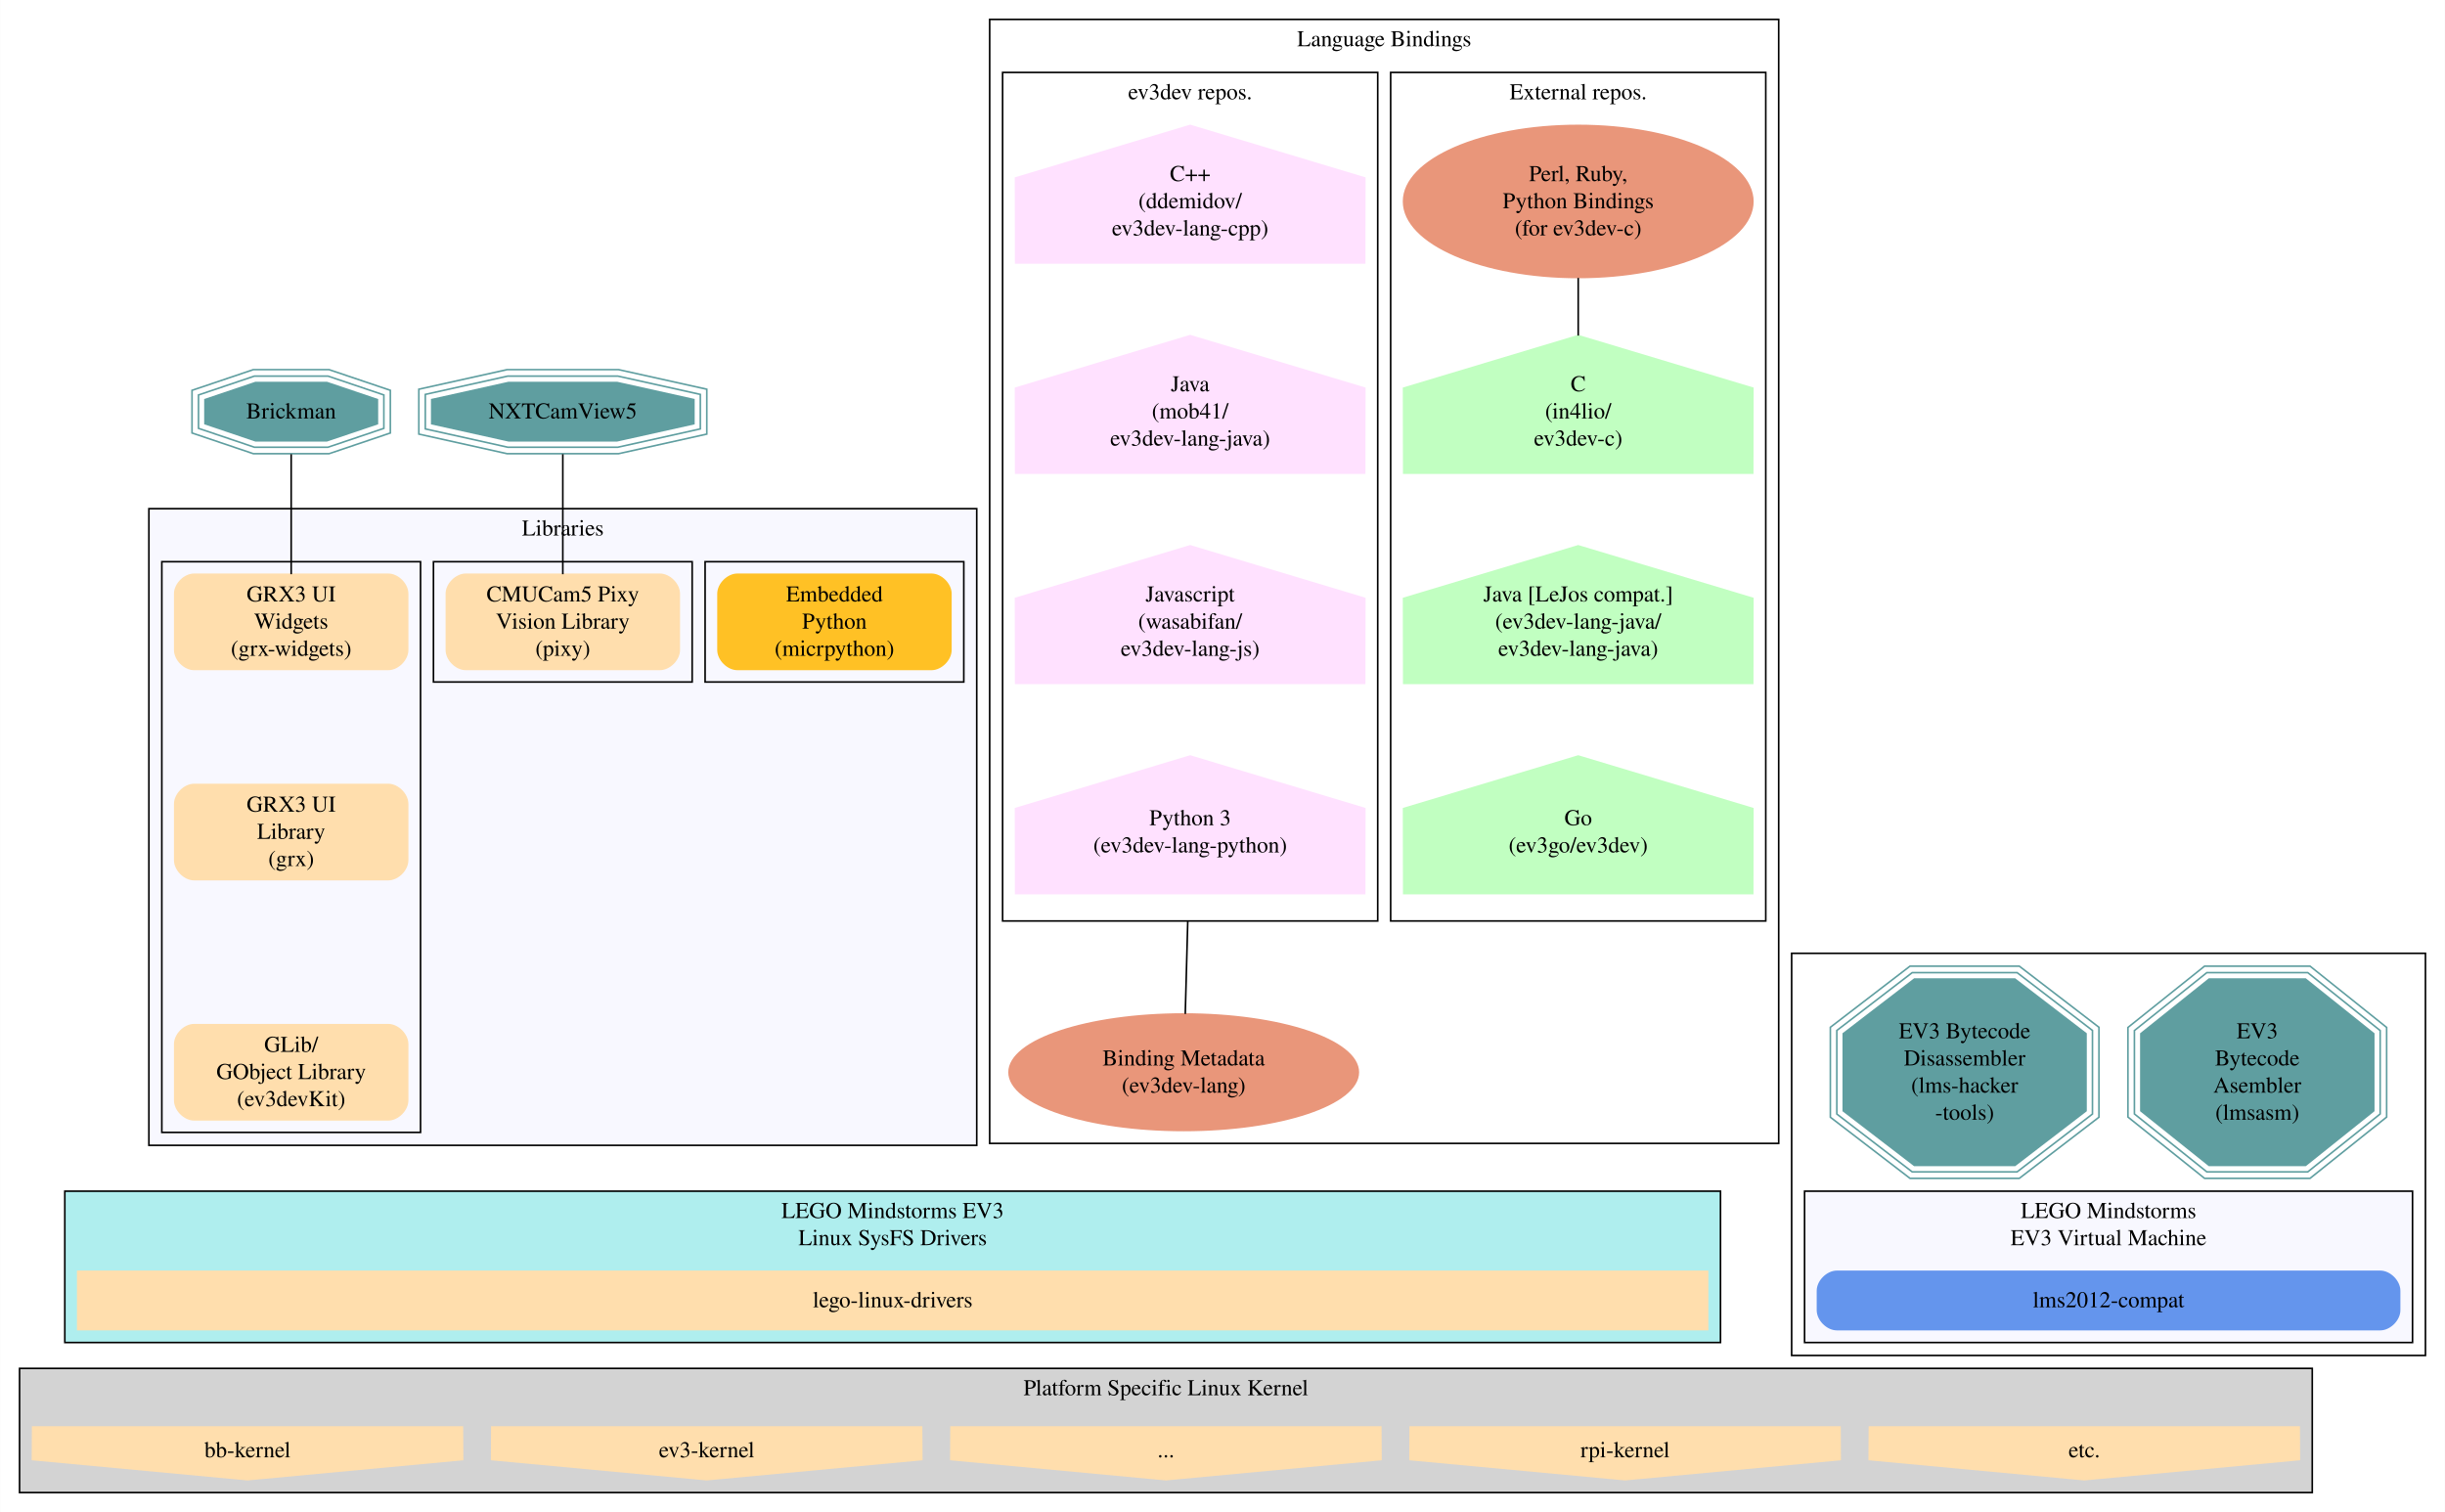
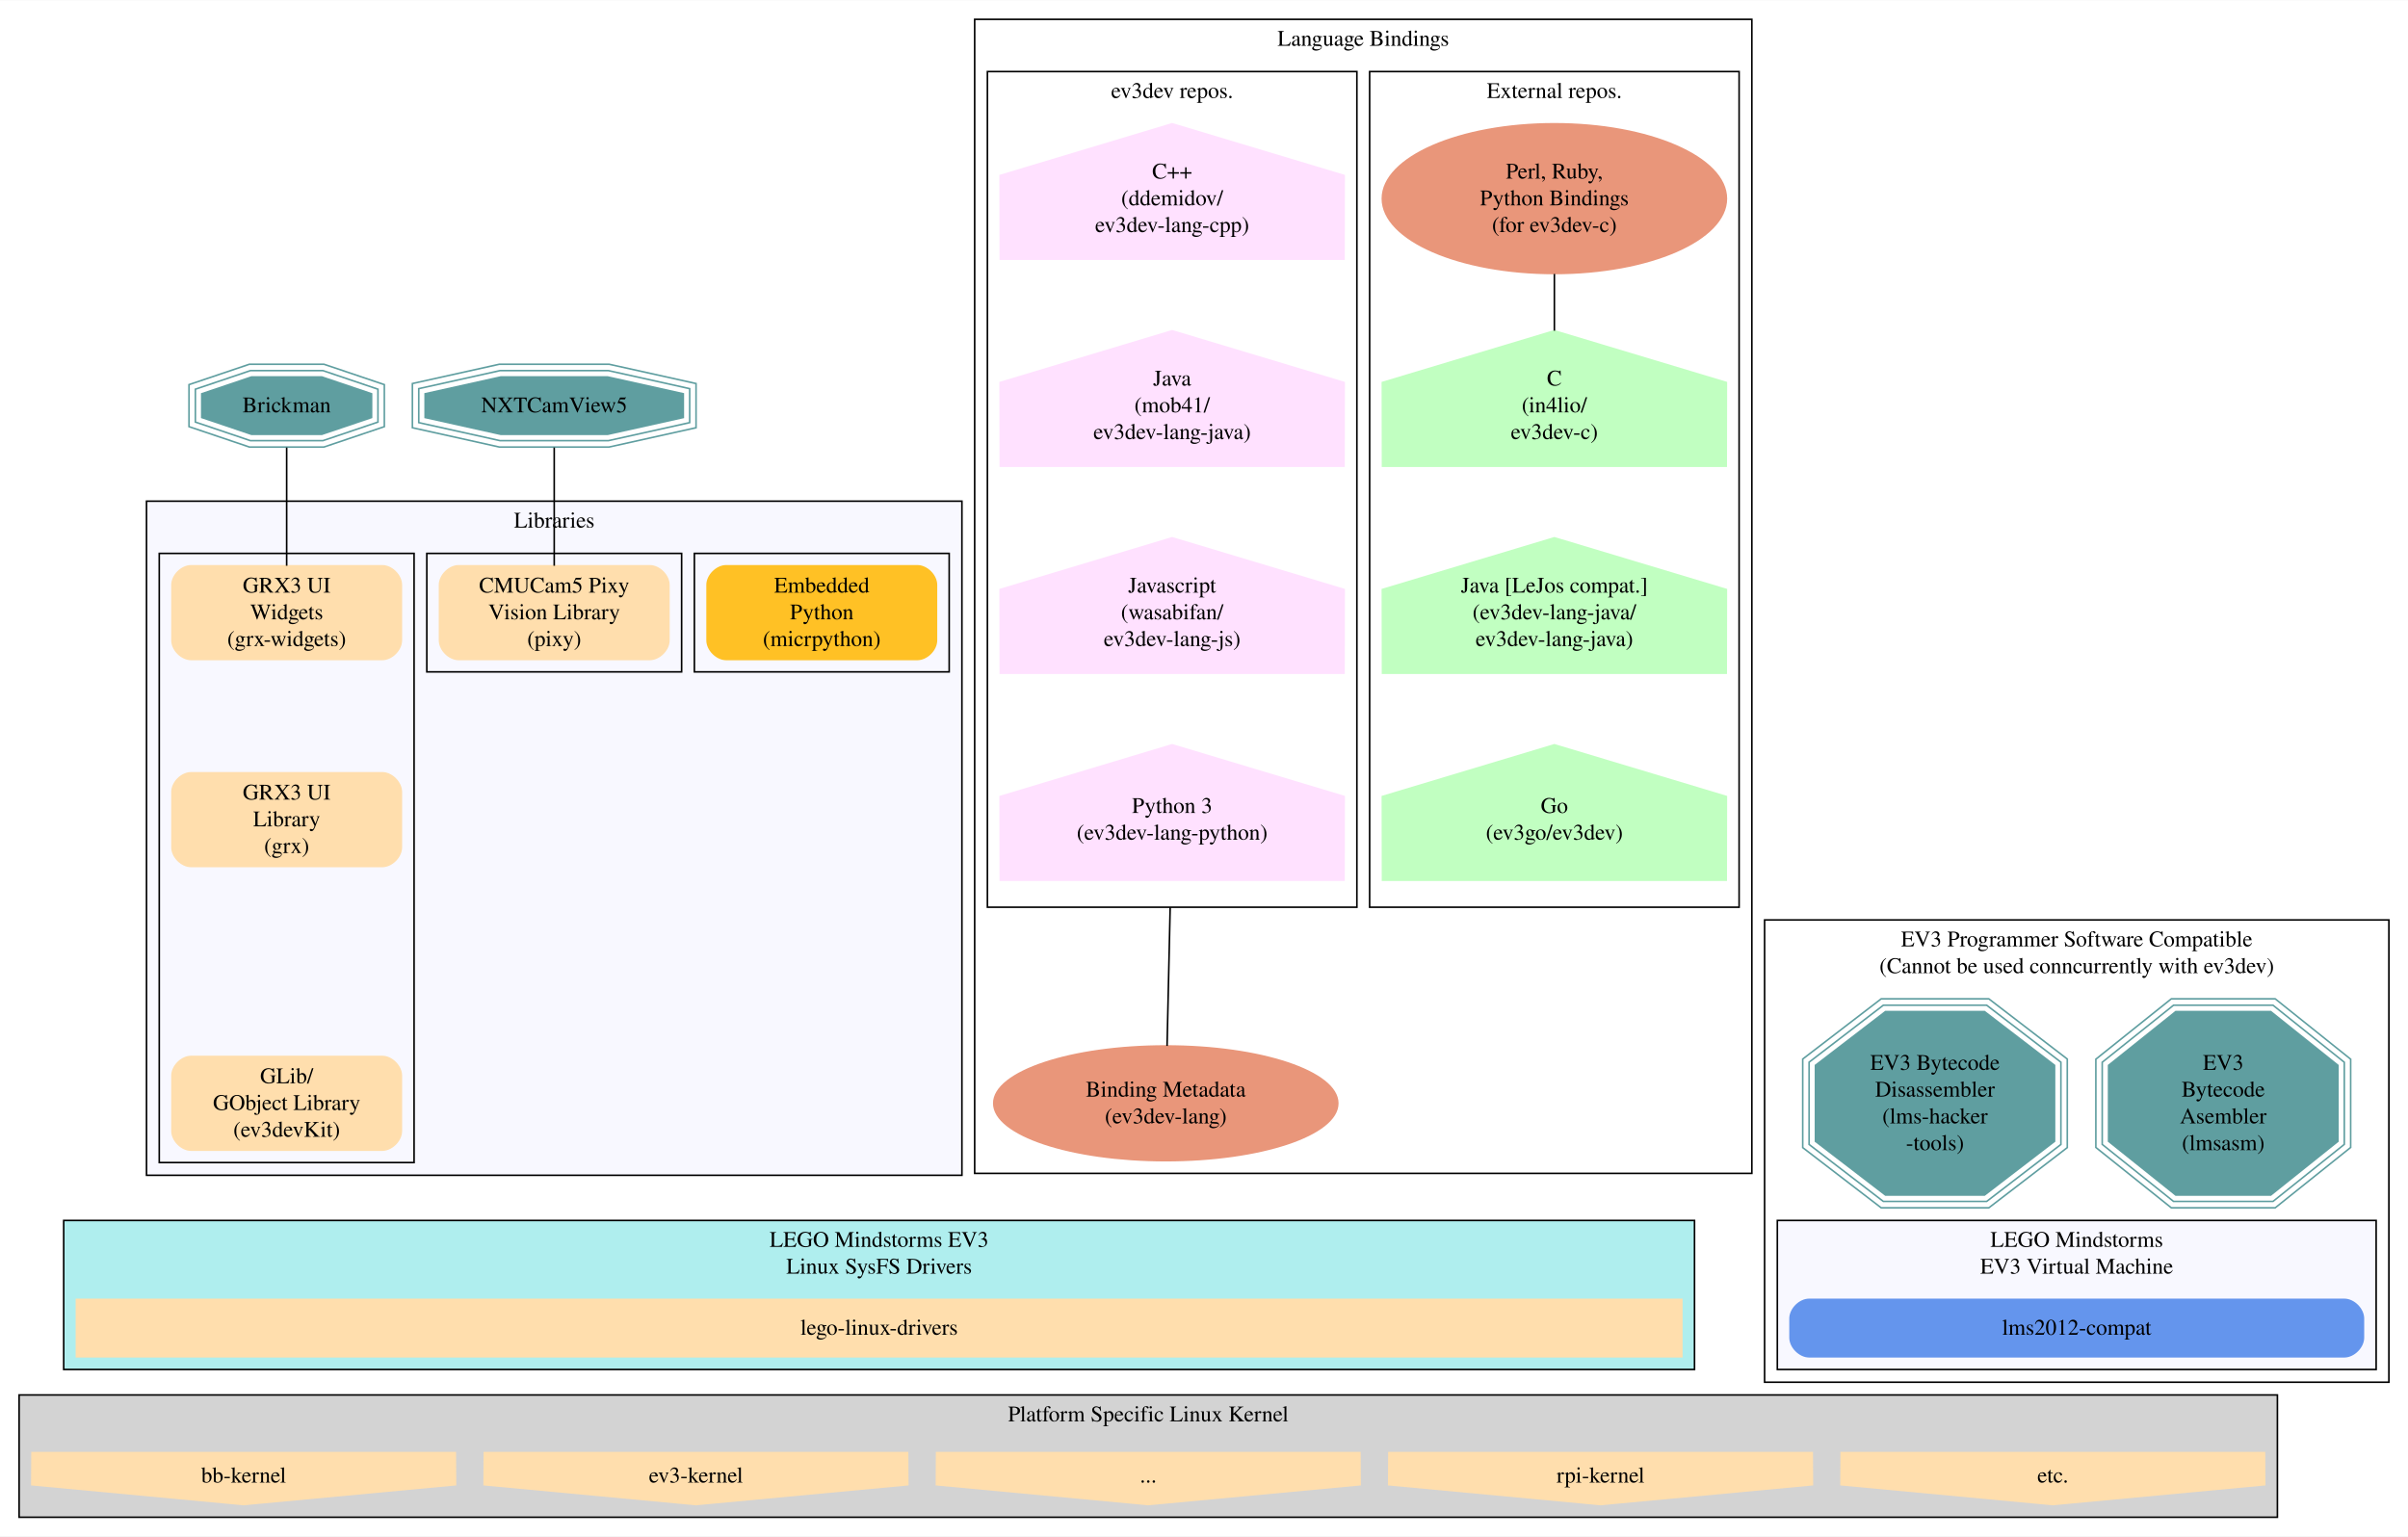
- <svg xmlns="http://www.w3.org/2000/svg" width="1512pt" height="935pt" viewBox="0.00 0.00 1512.00 935.11">
-   <g id="graph0" class="graph" transform="scale(1 1) rotate(0) translate(4 931.1112)">
-     <polygon fill="#ffffff" stroke="transparent" points="-4,4 -4,-931.111 1508,-931.111 1508,4 -4,4" />
+ <svg xmlns="http://www.w3.org/2000/svg" width="1512pt" height="965pt" viewBox="0.00 0.00 1512.00 964.71">
+   <g id="graph0" class="graph" transform="scale(1 1) rotate(0) translate(4 960.7112)">
+     <polygon fill="#ffffff" stroke="transparent" points="-4,4 -4,-960.711 1508,-960.711 1508,4 -4,4" />
    <g id="clust1" class="cluster">
-       <polygon fill="none" stroke="#000000" points="1104,-92.8 1104,-341.511 1496,-341.511 1496,-92.8 1104,-92.8" />
+       <polygon fill="none" stroke="#000000" points="1104,-92.8 1104,-383.111 1496,-383.111 1496,-92.8 1104,-92.8" />
+       <text text-anchor="middle" x="1300" y="-366.511" font-family="Times,serif" font-size="14.00" fill="#000000">EV3 Programmer Software Compatible</text>
+       <text text-anchor="middle" x="1300" y="-349.711" font-family="Times,serif" font-size="14.00" fill="#000000">(Cannot be used conncurrently with ev3dev)</text>
    </g>
    <g id="clust2" class="cluster">
      <polygon fill="#f8f8ff" stroke="#000000" points="1112,-100.8 1112,-194.4 1488,-194.4 1488,-100.8 1112,-100.8" />
      <text text-anchor="middle" x="1300" y="-177.8" font-family="Times,serif" font-size="14.00" fill="#000000">LEGO Mindstorms</text>
      <text text-anchor="middle" x="1300" y="-161" font-family="Times,serif" font-size="14.00" fill="#000000">EV3 Virtual Machine</text>
    </g>
    <g id="clust4" class="cluster">
-       <polygon fill="#f8f8ff" stroke="#000000" points="88,-222.756 88,-616.511 600,-616.511 600,-222.756 88,-222.756" />
-       <text text-anchor="middle" x="344" y="-599.911" font-family="Times,serif" font-size="14.00" fill="#000000">Libraries</text>
+       <polygon fill="#f8f8ff" stroke="#000000" points="88,-222.756 88,-646.111 600,-646.111 600,-222.756 88,-222.756" />
+       <text text-anchor="middle" x="344" y="-629.511" font-family="Times,serif" font-size="14.00" fill="#000000">Libraries</text>
    </g>
    <g id="clust5" class="cluster">
-       <polygon fill="#f8f8ff" stroke="#000000" points="96,-230.756 96,-583.711 256,-583.711 256,-230.756 96,-230.756" />
+       <polygon fill="#f8f8ff" stroke="#000000" points="96,-230.756 96,-613.311 256,-613.311 256,-230.756 96,-230.756" />
    </g>
    <g id="clust6" class="cluster">
-       <polygon fill="#f8f8ff" stroke="#000000" points="264,-509.311 264,-583.711 424,-583.711 424,-509.311 264,-509.311" />
+       <polygon fill="#f8f8ff" stroke="#000000" points="264,-538.911 264,-613.311 424,-613.311 424,-538.911 264,-538.911" />
    </g>
    <g id="clust7" class="cluster">
-       <polygon fill="#f8f8ff" stroke="#000000" points="432,-509.311 432,-583.711 592,-583.711 592,-509.311 432,-509.311" />
+       <polygon fill="#f8f8ff" stroke="#000000" points="432,-538.911 432,-613.311 592,-613.311 592,-538.911 432,-538.911" />
    </g>
    <g id="clust8" class="cluster">
-       <polygon fill="none" stroke="#000000" points="608,-223.956 608,-919.111 1096,-919.111 1096,-223.956 608,-223.956" />
-       <text text-anchor="middle" x="852" y="-902.511" font-family="Times,serif" font-size="14.00" fill="#000000">Language Bindings</text>
+       <polygon fill="none" stroke="#000000" points="608,-223.956 608,-948.711 1096,-948.711 1096,-223.956 608,-223.956" />
+       <text text-anchor="middle" x="852" y="-932.111" font-family="Times,serif" font-size="14.00" fill="#000000">Language Bindings</text>
    </g>
    <g id="clust9" class="cluster">
-       <polygon fill="none" stroke="#000000" points="856,-361.511 856,-886.311 1088,-886.311 1088,-361.511 856,-361.511" />
-       <text text-anchor="middle" x="972" y="-869.711" font-family="Times,serif" font-size="14.00" fill="#000000">External repos.</text>
+       <polygon fill="none" stroke="#000000" points="856,-391.111 856,-915.911 1088,-915.911 1088,-391.111 856,-391.111" />
+       <text text-anchor="middle" x="972" y="-899.311" font-family="Times,serif" font-size="14.00" fill="#000000">External repos.</text>
    </g>
    <g id="clust10" class="cluster">
-       <polygon fill="none" stroke="#000000" points="616,-361.511 616,-886.311 848,-886.311 848,-361.511 616,-361.511" />
-       <text text-anchor="middle" x="732" y="-869.711" font-family="Times,serif" font-size="14.00" fill="#000000">ev3dev repos.</text>
+       <polygon fill="none" stroke="#000000" points="616,-391.111 616,-915.911 848,-915.911 848,-391.111 616,-391.111" />
+       <text text-anchor="middle" x="732" y="-899.311" font-family="Times,serif" font-size="14.00" fill="#000000">ev3dev repos.</text>
    </g>
    <g id="clust11" class="cluster">
      <polygon fill="#afeeee" stroke="#000000" points="36,-100.8 36,-194.4 1060,-194.4 1060,-100.8 36,-100.8" />
      <text text-anchor="middle" x="548" y="-177.8" font-family="Times,serif" font-size="14.00" fill="#000000">LEGO Mindstorms EV3</text>
      <text text-anchor="middle" x="548" y="-161" font-family="Times,serif" font-size="14.00" fill="#000000">Linux SysFS Drivers</text>
    </g>
    <g id="clust12" class="cluster">
      <polygon fill="#d3d3d3" stroke="#000000" points="8,-8 8,-84.8 1426,-84.8 1426,-8 8,-8" />
      <text text-anchor="middle" x="717" y="-68.2" font-family="Times,serif" font-size="14.00" fill="#000000">Platform Specific Linux Kernel</text>
    </g>
    <g id="node1" class="node">
-       <polygon fill="#5f9ea0" stroke="#5f9ea0" points="425.052,-669.055 425.052,-683.967 377.573,-694.511 310.427,-694.511 262.948,-683.967 262.948,-669.055 310.427,-658.511 377.573,-658.511 425.052,-669.055" />
-       <polygon fill="none" stroke="#5f9ea0" points="429.053,-665.846 429.053,-687.176 378.012,-698.511 309.988,-698.511 258.947,-687.176 258.947,-665.846 309.988,-654.511 378.012,-654.511 429.053,-665.846" />
-       <polygon fill="none" stroke="#5f9ea0" points="433.054,-662.638 433.054,-690.385 378.451,-702.511 309.549,-702.511 254.946,-690.385 254.946,-662.638 309.549,-650.511 378.451,-650.511 433.054,-662.638" />
-       <text text-anchor="middle" x="344" y="-672.311" font-family="Times,serif" font-size="14.00" fill="#000000">NXTCamView5</text>
+       <polygon fill="#5f9ea0" stroke="#5f9ea0" points="425.052,-698.655 425.052,-713.567 377.573,-724.111 310.427,-724.111 262.948,-713.567 262.948,-698.655 310.427,-688.111 377.573,-688.111 425.052,-698.655" />
+       <polygon fill="none" stroke="#5f9ea0" points="429.053,-695.446 429.053,-716.776 378.012,-728.111 309.988,-728.111 258.947,-716.776 258.947,-695.446 309.988,-684.111 378.012,-684.111 429.053,-695.446" />
+       <polygon fill="none" stroke="#5f9ea0" points="433.054,-692.237 433.054,-719.985 378.451,-732.111 309.549,-732.111 254.946,-719.985 254.946,-692.237 309.549,-680.111 378.451,-680.111 433.054,-692.237" />
+       <text text-anchor="middle" x="344" y="-701.911" font-family="Times,serif" font-size="14.00" fill="#000000">NXTCamView5</text>
    </g>
    <g id="node9" class="node">
-       <path fill="#ffdead" stroke="#ffdead" d="M404,-575.913C404,-575.913 284,-575.913 284,-575.913 278,-575.913 272,-569.913 272,-563.913 272,-563.913 272,-529.11 272,-529.11 272,-523.11 278,-517.11 284,-517.11 284,-517.11 404,-517.11 404,-517.11 410,-517.11 416,-523.11 416,-529.11 416,-529.11 416,-563.913 416,-563.913 416,-569.913 410,-575.913 404,-575.913" />
-       <text text-anchor="middle" x="344" y="-559.111" font-family="Times,serif" font-size="14.00" fill="#000000">CMUCam5 Pixy</text>
-       <text text-anchor="middle" x="344" y="-542.311" font-family="Times,serif" font-size="14.00" fill="#000000">Vision Library</text>
-       <text text-anchor="middle" x="344" y="-525.511" font-family="Times,serif" font-size="14.00" fill="#000000">(pixy)</text>
+       <path fill="#ffdead" stroke="#ffdead" d="M404,-605.513C404,-605.513 284,-605.513 284,-605.513 278,-605.513 272,-599.513 272,-593.513 272,-593.513 272,-558.71 272,-558.71 272,-552.71 278,-546.71 284,-546.71 284,-546.71 404,-546.71 404,-546.71 410,-546.71 416,-552.71 416,-558.71 416,-558.71 416,-593.513 416,-593.513 416,-599.513 410,-605.513 404,-605.513" />
+       <text text-anchor="middle" x="344" y="-588.711" font-family="Times,serif" font-size="14.00" fill="#000000">CMUCam5 Pixy</text>
+       <text text-anchor="middle" x="344" y="-571.911" font-family="Times,serif" font-size="14.00" fill="#000000">Vision Library</text>
+       <text text-anchor="middle" x="344" y="-555.111" font-family="Times,serif" font-size="14.00" fill="#000000">(pixy)</text>
    </g>
    <g id="edge12" class="edge">
-       <path fill="none" stroke="#000000" d="M344,-650.204C344,-628.688 344,-598.279 344,-575.954" />
+       <path fill="none" stroke="#000000" d="M344,-679.804C344,-658.288 344,-627.879 344,-605.554" />
    </g>
    <g id="node2" class="node">
-       <polygon fill="#5f9ea0" stroke="#5f9ea0" points="229.308,-669.055 229.308,-683.967 198.081,-694.511 153.919,-694.511 122.692,-683.967 122.692,-669.055 153.919,-658.511 198.081,-658.511 229.308,-669.055" />
-       <polygon fill="none" stroke="#5f9ea0" points="233.319,-666.187 233.319,-686.836 198.742,-698.511 153.258,-698.511 118.681,-686.836 118.681,-666.187 153.258,-654.511 198.742,-654.511 233.319,-666.187" />
-       <polygon fill="none" stroke="#5f9ea0" points="237.33,-663.318 237.33,-689.705 199.402,-702.511 152.598,-702.511 114.67,-689.705 114.67,-663.318 152.598,-650.511 199.402,-650.511 237.33,-663.318" />
-       <text text-anchor="middle" x="176" y="-672.311" font-family="Times,serif" font-size="14.00" fill="#000000">Brickman</text>
+       <polygon fill="#5f9ea0" stroke="#5f9ea0" points="229.308,-698.655 229.308,-713.567 198.081,-724.111 153.919,-724.111 122.692,-713.567 122.692,-698.655 153.919,-688.111 198.081,-688.111 229.308,-698.655" />
+       <polygon fill="none" stroke="#5f9ea0" points="233.319,-695.787 233.319,-716.436 198.742,-728.111 153.258,-728.111 118.681,-716.436 118.681,-695.787 153.258,-684.111 198.742,-684.111 233.319,-695.787" />
+       <polygon fill="none" stroke="#5f9ea0" points="237.33,-692.918 237.33,-719.304 199.402,-732.111 152.598,-732.111 114.67,-719.304 114.67,-692.918 152.598,-680.111 199.402,-680.111 237.33,-692.918" />
+       <text text-anchor="middle" x="176" y="-701.911" font-family="Times,serif" font-size="14.00" fill="#000000">Brickman</text>
    </g>
    <g id="node6" class="node">
-       <path fill="#ffdead" stroke="#ffdead" d="M236,-575.913C236,-575.913 116,-575.913 116,-575.913 110,-575.913 104,-569.913 104,-563.913 104,-563.913 104,-529.11 104,-529.11 104,-523.11 110,-517.11 116,-517.11 116,-517.11 236,-517.11 236,-517.11 242,-517.11 248,-523.11 248,-529.11 248,-529.11 248,-563.913 248,-563.913 248,-569.913 242,-575.913 236,-575.913" />
-       <text text-anchor="middle" x="176" y="-559.111" font-family="Times,serif" font-size="14.00" fill="#000000">GRX3 UI</text>
-       <text text-anchor="middle" x="176" y="-542.311" font-family="Times,serif" font-size="14.00" fill="#000000">Widgets</text>
-       <text text-anchor="middle" x="176" y="-525.511" font-family="Times,serif" font-size="14.00" fill="#000000">(grx-widgets)</text>
+       <path fill="#ffdead" stroke="#ffdead" d="M236,-605.513C236,-605.513 116,-605.513 116,-605.513 110,-605.513 104,-599.513 104,-593.513 104,-593.513 104,-558.71 104,-558.71 104,-552.71 110,-546.71 116,-546.71 116,-546.71 236,-546.71 236,-546.71 242,-546.71 248,-552.71 248,-558.71 248,-558.71 248,-593.513 248,-593.513 248,-599.513 242,-605.513 236,-605.513" />
+       <text text-anchor="middle" x="176" y="-588.711" font-family="Times,serif" font-size="14.00" fill="#000000">GRX3 UI</text>
+       <text text-anchor="middle" x="176" y="-571.911" font-family="Times,serif" font-size="14.00" fill="#000000">Widgets</text>
+       <text text-anchor="middle" x="176" y="-555.111" font-family="Times,serif" font-size="14.00" fill="#000000">(grx-widgets)</text>
    </g>
    <g id="edge11" class="edge">
-       <path fill="none" stroke="#000000" d="M176,-650.204C176,-628.688 176,-598.279 176,-575.954" />
+       <path fill="none" stroke="#000000" d="M176,-679.804C176,-658.288 176,-627.879 176,-605.554" />
    </g>
    <g id="node3" class="node">
      <polygon fill="#5f9ea0" stroke="#5f9ea0" points="1464,-244.095 1464,-291.816 1421.823,-325.56 1362.177,-325.56 1320,-291.816 1320,-244.095 1362.177,-210.351 1421.823,-210.351 1464,-244.095" />
      <polygon fill="none" stroke="#5f9ea0" points="1468,-242.17 1468,-293.741 1423.226,-329.563 1360.774,-329.563 1316,-293.741 1316,-242.17 1360.774,-206.348 1423.226,-206.348 1468,-242.17" />
      <polygon fill="none" stroke="#5f9ea0" points="1472,-240.245 1472,-295.666 1424.628,-333.567 1359.372,-333.567 1312,-295.666 1312,-240.245 1359.372,-202.344 1424.628,-202.344 1472,-240.245" />
      <text text-anchor="middle" x="1392" y="-288.956" font-family="Times,serif" font-size="14.00" fill="#000000">EV3</text>
      <text text-anchor="middle" x="1392" y="-272.156" font-family="Times,serif" font-size="14.00" fill="#000000">Bytecode</text>
      <text text-anchor="middle" x="1392" y="-255.356" font-family="Times,serif" font-size="14.00" fill="#000000">Asembler</text>
      <text text-anchor="middle" x="1392" y="-238.556" font-family="Times,serif" font-size="14.00" fill="#000000">(lmsasm)</text>
    </g>
    <g id="node5" class="node">
      <path fill="#6495ed" stroke="#6495ed" d="M1468,-144.8C1468,-144.8 1132,-144.8 1132,-144.8 1126,-144.8 1120,-138.8 1120,-132.8 1120,-132.8 1120,-120.8 1120,-120.8 1120,-114.8 1126,-108.8 1132,-108.8 1132,-108.8 1468,-108.8 1468,-108.8 1474,-108.8 1480,-114.8 1480,-120.8 1480,-120.8 1480,-132.8 1480,-132.8 1480,-138.8 1474,-144.8 1468,-144.8" />
      <text text-anchor="middle" x="1300" y="-122.6" font-family="Times,serif" font-size="14.00" fill="#000000">lms2012-compat</text>
    </g>
    <g id="edge1" class="edge">
      <path fill="none" stroke="#000000" stroke-width="0" d="M1352.45,-207.274C1337.742,-184.708 1322.137,-160.764 1311.81,-144.92" />
    </g>
    <g id="node4" class="node">
      <polygon fill="#5f9ea0" stroke="#5f9ea0" points="1286.055,-244.095 1286.055,-291.816 1242.089,-325.56 1179.911,-325.56 1135.945,-291.816 1135.945,-244.095 1179.911,-210.351 1242.089,-210.351 1286.055,-244.095" />
      <polygon fill="none" stroke="#5f9ea0" points="1290.057,-242.12 1290.057,-293.791 1243.447,-329.563 1178.553,-329.563 1131.943,-293.791 1131.943,-242.12 1178.553,-206.348 1243.447,-206.348 1290.057,-242.12" />
      <polygon fill="none" stroke="#5f9ea0" points="1294.058,-240.146 1294.058,-295.765 1244.805,-333.567 1177.195,-333.567 1127.942,-295.765 1127.942,-240.146 1177.195,-202.344 1244.805,-202.344 1294.058,-240.146" />
      <text text-anchor="middle" x="1211" y="-288.956" font-family="Times,serif" font-size="14.00" fill="#000000">EV3 Bytecode</text>
      <text text-anchor="middle" x="1211" y="-272.156" font-family="Times,serif" font-size="14.00" fill="#000000">Disassembler</text>
      <text text-anchor="middle" x="1211" y="-255.356" font-family="Times,serif" font-size="14.00" fill="#000000">(lms-hacker</text>
      <text text-anchor="middle" x="1211" y="-238.556" font-family="Times,serif" font-size="14.00" fill="#000000">-tools)</text>
    </g>
    <g id="edge2" class="edge">
      <path fill="none" stroke="#000000" stroke-width="0" d="M1250.037,-206.043C1264.048,-183.82 1278.794,-160.434 1288.602,-144.877" />
    </g>
    <g id="node23" class="node">
      <polygon fill="#ffdead" stroke="#ffdead" points="584,-28.438 717,-16 850,-28.438 849.876,-48.562 584.124,-48.562 584,-28.438" />
      <text text-anchor="middle" x="717" y="-29.8" font-family="Times,serif" font-size="14.00" fill="#000000">...</text>
    </g>
    <g id="edge20" class="edge">
      <path fill="none" stroke="#000000" stroke-width="0" d="M1104,-96.976C1090.482,-95.408 1077.05,-93.991 1064,-92.8 973.197,-84.51 948.518,-102.135 859,-84.8" />
    </g>
    <g id="node7" class="node">
-       <path fill="#ffdead" stroke="#ffdead" d="M236,-445.913C236,-445.913 116,-445.913 116,-445.913 110,-445.913 104,-439.913 104,-433.913 104,-433.913 104,-399.11 104,-399.11 104,-393.11 110,-387.11 116,-387.11 116,-387.11 236,-387.11 236,-387.11 242,-387.11 248,-393.11 248,-399.11 248,-399.11 248,-433.913 248,-433.913 248,-439.913 242,-445.913 236,-445.913" />
-       <text text-anchor="middle" x="176" y="-429.111" font-family="Times,serif" font-size="14.00" fill="#000000">GRX3 UI</text>
-       <text text-anchor="middle" x="176" y="-412.311" font-family="Times,serif" font-size="14.00" fill="#000000">Library</text>
-       <text text-anchor="middle" x="176" y="-395.511" font-family="Times,serif" font-size="14.00" fill="#000000">(grx)</text>
+       <path fill="#ffdead" stroke="#ffdead" d="M236,-475.513C236,-475.513 116,-475.513 116,-475.513 110,-475.513 104,-469.513 104,-463.513 104,-463.513 104,-428.71 104,-428.71 104,-422.71 110,-416.71 116,-416.71 116,-416.71 236,-416.71 236,-416.71 242,-416.71 248,-422.71 248,-428.71 248,-428.71 248,-463.513 248,-463.513 248,-469.513 242,-475.513 236,-475.513" />
+       <text text-anchor="middle" x="176" y="-458.711" font-family="Times,serif" font-size="14.00" fill="#000000">GRX3 UI</text>
+       <text text-anchor="middle" x="176" y="-441.911" font-family="Times,serif" font-size="14.00" fill="#000000">Library</text>
+       <text text-anchor="middle" x="176" y="-425.111" font-family="Times,serif" font-size="14.00" fill="#000000">(grx)</text>
    </g>
    <g id="edge3" class="edge">
-       <path fill="none" stroke="#000000" stroke-width="0" d="M176,-517.012C176,-495.737 176,-467.142 176,-445.893" />
+       <path fill="none" stroke="#000000" stroke-width="0" d="M176,-546.612C176,-525.337 176,-496.742 176,-475.493" />
    </g>
    <g id="node8" class="node">
      <path fill="#ffdead" stroke="#ffdead" d="M236,-297.357C236,-297.357 116,-297.357 116,-297.357 110,-297.357 104,-291.357 104,-285.357 104,-285.357 104,-250.554 104,-250.554 104,-244.554 110,-238.554 116,-238.554 116,-238.554 236,-238.554 236,-238.554 242,-238.554 248,-244.554 248,-250.554 248,-250.554 248,-285.357 248,-285.357 248,-291.357 242,-297.357 236,-297.357" />
      <text text-anchor="middle" x="176" y="-280.556" font-family="Times,serif" font-size="14.00" fill="#000000">GLib/</text>
      <text text-anchor="middle" x="176" y="-263.756" font-family="Times,serif" font-size="14.00" fill="#000000">GObject Library</text>
      <text text-anchor="middle" x="176" y="-246.956" font-family="Times,serif" font-size="14.00" fill="#000000">(ev3devKit)</text>
    </g>
    <g id="edge4" class="edge">
-       <path fill="none" stroke="#000000" stroke-width="0" d="M176,-387.161C176,-361.118 176,-323.27 176,-297.244" />
+       <path fill="none" stroke="#000000" stroke-width="0" d="M176,-416.692C176,-383.683 176,-330.445 176,-297.418" />
    </g>
    <g id="node20" class="node">
      <polygon fill="#ffdead" stroke="#ffdead" points="1052,-144.8 44,-144.8 44,-108.8 1052,-108.8 1052,-144.8" />
      <text text-anchor="middle" x="548" y="-122.6" font-family="Times,serif" font-size="14.00" fill="#000000">lego-linux-drivers</text>
    </g>
    <g id="edge17" class="edge">
      <path fill="none" stroke="#000000" stroke-width="0" d="M255.998,-237.601C289.515,-224.882 329.927,-209.548 369.854,-194.397" />
    </g>
    <g id="edge18" class="edge">
-       <path fill="none" stroke="#000000" stroke-width="0" d="M362.08,-509.313C396.447,-438.606 471.645,-283.893 515.144,-194.399" />
+       <path fill="none" stroke="#000000" stroke-width="0" d="M360.889,-538.913C395.242,-463.251 473.686,-290.476 517.308,-194.398" />
    </g>
    <g id="node10" class="node">
-       <path fill="#ffc125" stroke="#ffc125" d="M572,-575.913C572,-575.913 452,-575.913 452,-575.913 446,-575.913 440,-569.913 440,-563.913 440,-563.913 440,-529.11 440,-529.11 440,-523.11 446,-517.11 452,-517.11 452,-517.11 572,-517.11 572,-517.11 578,-517.11 584,-523.11 584,-529.11 584,-529.11 584,-563.913 584,-563.913 584,-569.913 578,-575.913 572,-575.913" />
-       <text text-anchor="middle" x="512" y="-559.111" font-family="Times,serif" font-size="14.00" fill="#000000">Embedded</text>
-       <text text-anchor="middle" x="512" y="-542.311" font-family="Times,serif" font-size="14.00" fill="#000000">Python</text>
-       <text text-anchor="middle" x="512" y="-525.511" font-family="Times,serif" font-size="14.00" fill="#000000">(micrpython)</text>
+       <path fill="#ffc125" stroke="#ffc125" d="M572,-605.513C572,-605.513 452,-605.513 452,-605.513 446,-605.513 440,-599.513 440,-593.513 440,-593.513 440,-558.71 440,-558.71 440,-552.71 446,-546.71 452,-546.71 452,-546.71 572,-546.71 572,-546.71 578,-546.71 584,-552.71 584,-558.71 584,-558.71 584,-593.513 584,-593.513 584,-599.513 578,-605.513 572,-605.513" />
+       <text text-anchor="middle" x="512" y="-588.711" font-family="Times,serif" font-size="14.00" fill="#000000">Embedded</text>
+       <text text-anchor="middle" x="512" y="-571.911" font-family="Times,serif" font-size="14.00" fill="#000000">Python</text>
+       <text text-anchor="middle" x="512" y="-555.111" font-family="Times,serif" font-size="14.00" fill="#000000">(micrpython)</text>
    </g>
    <g id="edge19" class="edge">
-       <path fill="none" stroke="#000000" stroke-width="0" d="M515.191,-509.313C521.255,-438.606 534.526,-283.893 542.202,-194.399" />
+       <path fill="none" stroke="#000000" stroke-width="0" d="M514.98,-538.913C521.043,-463.251 534.886,-290.476 542.584,-194.398" />
    </g>
    <g id="node11" class="node">
-       <polygon fill="#c1ffc1" stroke="#c1ffc1" points="1080,-691.035 972,-723.511 864,-691.035 864.101,-638.487 1079.899,-638.487 1080,-691.035" />
-       <text text-anchor="middle" x="972" y="-689.111" font-family="Times,serif" font-size="14.00" fill="#000000">C</text>
-       <text text-anchor="middle" x="972" y="-672.311" font-family="Times,serif" font-size="14.00" fill="#000000">(in4lio/</text>
-       <text text-anchor="middle" x="972" y="-655.511" font-family="Times,serif" font-size="14.00" fill="#000000">ev3dev-c)</text>
+       <polygon fill="#c1ffc1" stroke="#c1ffc1" points="1080,-720.635 972,-753.111 864,-720.635 864.101,-668.087 1079.899,-668.087 1080,-720.635" />
+       <text text-anchor="middle" x="972" y="-718.711" font-family="Times,serif" font-size="14.00" fill="#000000">C</text>
+       <text text-anchor="middle" x="972" y="-701.911" font-family="Times,serif" font-size="14.00" fill="#000000">(in4lio/</text>
+       <text text-anchor="middle" x="972" y="-685.111" font-family="Times,serif" font-size="14.00" fill="#000000">ev3dev-c)</text>
    </g>
    <g id="node12" class="node">
-       <polygon fill="#c1ffc1" stroke="#c1ffc1" points="1080,-561.035 972,-593.511 864,-561.035 864.101,-508.487 1079.899,-508.487 1080,-561.035" />
-       <text text-anchor="middle" x="972" y="-559.111" font-family="Times,serif" font-size="14.00" fill="#000000">Java [LeJos compat.]</text>
-       <text text-anchor="middle" x="972" y="-542.311" font-family="Times,serif" font-size="14.00" fill="#000000">(ev3dev-lang-java/</text>
-       <text text-anchor="middle" x="972" y="-525.511" font-family="Times,serif" font-size="14.00" fill="#000000">ev3dev-lang-java)</text>
+       <polygon fill="#c1ffc1" stroke="#c1ffc1" points="1080,-590.635 972,-623.111 864,-590.635 864.101,-538.087 1079.899,-538.087 1080,-590.635" />
+       <text text-anchor="middle" x="972" y="-588.711" font-family="Times,serif" font-size="14.00" fill="#000000">Java [LeJos compat.]</text>
+       <text text-anchor="middle" x="972" y="-571.911" font-family="Times,serif" font-size="14.00" fill="#000000">(ev3dev-lang-java/</text>
+       <text text-anchor="middle" x="972" y="-555.111" font-family="Times,serif" font-size="14.00" fill="#000000">ev3dev-lang-java)</text>
    </g>
    <g id="edge5" class="edge">
-       <path fill="none" stroke="#000000" stroke-width="0" d="M972,-638.21C972,-624.279 972,-608.368 972,-593.754" />
+       <path fill="none" stroke="#000000" stroke-width="0" d="M972,-667.81C972,-653.879 972,-637.968 972,-623.354" />
    </g>
    <g id="node13" class="node">
-       <polygon fill="#c1ffc1" stroke="#c1ffc1" points="1080,-431.035 972,-463.511 864,-431.035 864.101,-378.487 1079.899,-378.487 1080,-431.035" />
-       <text text-anchor="middle" x="972" y="-420.711" font-family="Times,serif" font-size="14.00" fill="#000000">Go</text>
-       <text text-anchor="middle" x="972" y="-403.911" font-family="Times,serif" font-size="14.00" fill="#000000">(ev3go/ev3dev)</text>
+       <polygon fill="#c1ffc1" stroke="#c1ffc1" points="1080,-460.635 972,-493.111 864,-460.635 864.101,-408.087 1079.899,-408.087 1080,-460.635" />
+       <text text-anchor="middle" x="972" y="-450.311" font-family="Times,serif" font-size="14.00" fill="#000000">Go</text>
+       <text text-anchor="middle" x="972" y="-433.511" font-family="Times,serif" font-size="14.00" fill="#000000">(ev3go/ev3dev)</text>
    </g>
    <g id="edge6" class="edge">
-       <path fill="none" stroke="#000000" stroke-width="0" d="M972,-508.21C972,-494.279 972,-478.368 972,-463.754" />
+       <path fill="none" stroke="#000000" stroke-width="0" d="M972,-537.81C972,-523.879 972,-507.968 972,-493.354" />
    </g>
    <g id="edge15" class="edge">
-       <path fill="none" stroke="#000000" stroke-width="0" d="M969.486,-361.512C964.217,-312.666 948.712,-242.921 904,-202.4 900.963,-199.648 897.319,-196.98 893.139,-194.396" />
+       <path fill="none" stroke="#000000" stroke-width="0" d="M972.197,-391.116C969.286,-335.512 955.797,-251.039 904,-202.4 901.067,-199.646 897.545,-196.978 893.499,-194.396" />
    </g>
    <g id="node14" class="node">
-       <ellipse fill="#e9967a" stroke="#e9967a" cx="972" cy="-806.511" rx="108" ry="47" />
-       <text text-anchor="middle" x="972" y="-819.111" font-family="Times,serif" font-size="14.00" fill="#000000">Perl, Ruby,</text>
-       <text text-anchor="middle" x="972" y="-802.311" font-family="Times,serif" font-size="14.00" fill="#000000">Python Bindings</text>
-       <text text-anchor="middle" x="972" y="-785.511" font-family="Times,serif" font-size="14.00" fill="#000000">(for ev3dev-c)</text>
+       <ellipse fill="#e9967a" stroke="#e9967a" cx="972" cy="-836.111" rx="108" ry="47" />
+       <text text-anchor="middle" x="972" y="-848.711" font-family="Times,serif" font-size="14.00" fill="#000000">Perl, Ruby,</text>
+       <text text-anchor="middle" x="972" y="-831.911" font-family="Times,serif" font-size="14.00" fill="#000000">Python Bindings</text>
+       <text text-anchor="middle" x="972" y="-815.111" font-family="Times,serif" font-size="14.00" fill="#000000">(for ev3dev-c)</text>
    </g>
    <g id="edge7" class="edge">
-       <path fill="none" stroke="#000000" d="M972,-759.21C972,-747.595 972,-735.163 972,-723.559" />
+       <path fill="none" stroke="#000000" d="M972,-788.81C972,-777.195 972,-764.763 972,-753.159" />
    </g>
    <g id="node15" class="node">
-       <polygon fill="#ffe1ff" stroke="#ffe1ff" points="840,-821.035 732,-853.511 624,-821.035 624.101,-768.487 839.899,-768.487 840,-821.035" />
-       <text text-anchor="middle" x="732" y="-819.111" font-family="Times,serif" font-size="14.00" fill="#000000">C++</text>
-       <text text-anchor="middle" x="732" y="-802.311" font-family="Times,serif" font-size="14.00" fill="#000000">(ddemidov/</text>
-       <text text-anchor="middle" x="732" y="-785.511" font-family="Times,serif" font-size="14.00" fill="#000000">ev3dev-lang-cpp)</text>
+       <polygon fill="#ffe1ff" stroke="#ffe1ff" points="840,-850.635 732,-883.111 624,-850.635 624.101,-798.087 839.899,-798.087 840,-850.635" />
+       <text text-anchor="middle" x="732" y="-848.711" font-family="Times,serif" font-size="14.00" fill="#000000">C++</text>
+       <text text-anchor="middle" x="732" y="-831.911" font-family="Times,serif" font-size="14.00" fill="#000000">(ddemidov/</text>
+       <text text-anchor="middle" x="732" y="-815.111" font-family="Times,serif" font-size="14.00" fill="#000000">ev3dev-lang-cpp)</text>
    </g>
    <g id="node16" class="node">
-       <polygon fill="#ffe1ff" stroke="#ffe1ff" points="840,-691.035 732,-723.511 624,-691.035 624.101,-638.487 839.899,-638.487 840,-691.035" />
-       <text text-anchor="middle" x="732" y="-689.111" font-family="Times,serif" font-size="14.00" fill="#000000">Java</text>
-       <text text-anchor="middle" x="732" y="-672.311" font-family="Times,serif" font-size="14.00" fill="#000000">(mob41/</text>
-       <text text-anchor="middle" x="732" y="-655.511" font-family="Times,serif" font-size="14.00" fill="#000000">ev3dev-lang-java)</text>
+       <polygon fill="#ffe1ff" stroke="#ffe1ff" points="840,-720.635 732,-753.111 624,-720.635 624.101,-668.087 839.899,-668.087 840,-720.635" />
+       <text text-anchor="middle" x="732" y="-718.711" font-family="Times,serif" font-size="14.00" fill="#000000">Java</text>
+       <text text-anchor="middle" x="732" y="-701.911" font-family="Times,serif" font-size="14.00" fill="#000000">(mob41/</text>
+       <text text-anchor="middle" x="732" y="-685.111" font-family="Times,serif" font-size="14.00" fill="#000000">ev3dev-lang-java)</text>
    </g>
    <g id="edge8" class="edge">
-       <path fill="none" stroke="#000000" stroke-width="0" d="M732,-768.21C732,-754.279 732,-738.368 732,-723.754" />
+       <path fill="none" stroke="#000000" stroke-width="0" d="M732,-797.81C732,-783.879 732,-767.968 732,-753.354" />
    </g>
    <g id="node17" class="node">
-       <polygon fill="#ffe1ff" stroke="#ffe1ff" points="840,-561.035 732,-593.511 624,-561.035 624.101,-508.487 839.899,-508.487 840,-561.035" />
-       <text text-anchor="middle" x="732" y="-559.111" font-family="Times,serif" font-size="14.00" fill="#000000">Javascript</text>
-       <text text-anchor="middle" x="732" y="-542.311" font-family="Times,serif" font-size="14.00" fill="#000000">(wasabifan/</text>
-       <text text-anchor="middle" x="732" y="-525.511" font-family="Times,serif" font-size="14.00" fill="#000000">ev3dev-lang-js)</text>
+       <polygon fill="#ffe1ff" stroke="#ffe1ff" points="840,-590.635 732,-623.111 624,-590.635 624.101,-538.087 839.899,-538.087 840,-590.635" />
+       <text text-anchor="middle" x="732" y="-588.711" font-family="Times,serif" font-size="14.00" fill="#000000">Javascript</text>
+       <text text-anchor="middle" x="732" y="-571.911" font-family="Times,serif" font-size="14.00" fill="#000000">(wasabifan/</text>
+       <text text-anchor="middle" x="732" y="-555.111" font-family="Times,serif" font-size="14.00" fill="#000000">ev3dev-lang-js)</text>
    </g>
    <g id="edge9" class="edge">
-       <path fill="none" stroke="#000000" stroke-width="0" d="M732,-638.21C732,-624.279 732,-608.368 732,-593.754" />
+       <path fill="none" stroke="#000000" stroke-width="0" d="M732,-667.81C732,-653.879 732,-637.968 732,-623.354" />
    </g>
    <g id="node18" class="node">
-       <polygon fill="#ffe1ff" stroke="#ffe1ff" points="840,-431.035 732,-463.511 624,-431.035 624.101,-378.487 839.899,-378.487 840,-431.035" />
-       <text text-anchor="middle" x="732" y="-420.711" font-family="Times,serif" font-size="14.00" fill="#000000">Python 3</text>
-       <text text-anchor="middle" x="732" y="-403.911" font-family="Times,serif" font-size="14.00" fill="#000000">(ev3dev-lang-python)</text>
+       <polygon fill="#ffe1ff" stroke="#ffe1ff" points="840,-460.635 732,-493.111 624,-460.635 624.101,-408.087 839.899,-408.087 840,-460.635" />
+       <text text-anchor="middle" x="732" y="-450.311" font-family="Times,serif" font-size="14.00" fill="#000000">Python 3</text>
+       <text text-anchor="middle" x="732" y="-433.511" font-family="Times,serif" font-size="14.00" fill="#000000">(ev3dev-lang-python)</text>
    </g>
    <g id="edge10" class="edge">
-       <path fill="none" stroke="#000000" stroke-width="0" d="M732,-508.21C732,-494.279 732,-478.368 732,-463.754" />
+       <path fill="none" stroke="#000000" stroke-width="0" d="M732,-537.81C732,-523.879 732,-507.968 732,-493.354" />
    </g>
    <g id="node19" class="node">
      <ellipse fill="#e9967a" stroke="#e9967a" cx="728" cy="-267.956" rx="108" ry="36" />
      <text text-anchor="middle" x="728" y="-272.156" font-family="Times,serif" font-size="14.00" fill="#000000">Binding Metadata</text>
      <text text-anchor="middle" x="728" y="-255.356" font-family="Times,serif" font-size="14.00" fill="#000000">(ev3dev-lang)</text>
    </g>
    <g id="edge13" class="edge">
-       <path fill="none" stroke="#000000" d="M730.519,-361.514C730.003,-342.326 729.436,-321.293 728.972,-304.038" />
+       <path fill="none" stroke="#000000" d="M730.765,-391.115C730.129,-362.764 729.37,-328.989 728.809,-303.985" />
    </g>
    <g id="edge16" class="edge">
      <path fill="none" stroke="#000000" stroke-width="0" d="M685.342,-234.504C669.951,-222.433 651.976,-208.338 634.199,-194.398" />
    </g>
    <g id="edge14" class="edge">
      <path fill="none" stroke="#000000" stroke-width="0" d="M595.348,-100.801C604.524,-95.762 614.43,-90.322 624.489,-84.799" />
    </g>
    <g id="node21" class="node">
      <polygon fill="#ffdead" stroke="#ffdead" points="1152,-28.438 1285,-16 1418,-28.438 1417.876,-48.562 1152.124,-48.562 1152,-28.438" />
      <text text-anchor="middle" x="1285" y="-29.8" font-family="Times,serif" font-size="14.00" fill="#000000">etc.</text>
    </g>
    <g id="node22" class="node">
      <polygon fill="#ffdead" stroke="#ffdead" points="868,-28.438 1001,-16 1134,-28.438 1133.876,-48.562 868.124,-48.562 868,-28.438" />
      <text text-anchor="middle" x="1001" y="-29.8" font-family="Times,serif" font-size="14.00" fill="#000000">rpi-kernel</text>
    </g>
    <g id="node24" class="node">
      <polygon fill="#ffdead" stroke="#ffdead" points="300,-28.438 433,-16 566,-28.438 565.876,-48.562 300.124,-48.562 300,-28.438" />
      <text text-anchor="middle" x="433" y="-29.8" font-family="Times,serif" font-size="14.00" fill="#000000">ev3-kernel</text>
    </g>
    <g id="node25" class="node">
      <polygon fill="#ffdead" stroke="#ffdead" points="16,-28.438 149,-16 282,-28.438 281.876,-48.562 16.124,-48.562 16,-28.438" />
      <text text-anchor="middle" x="149" y="-29.8" font-family="Times,serif" font-size="14.00" fill="#000000">bb-kernel</text>
    </g>
  </g>
</svg>
